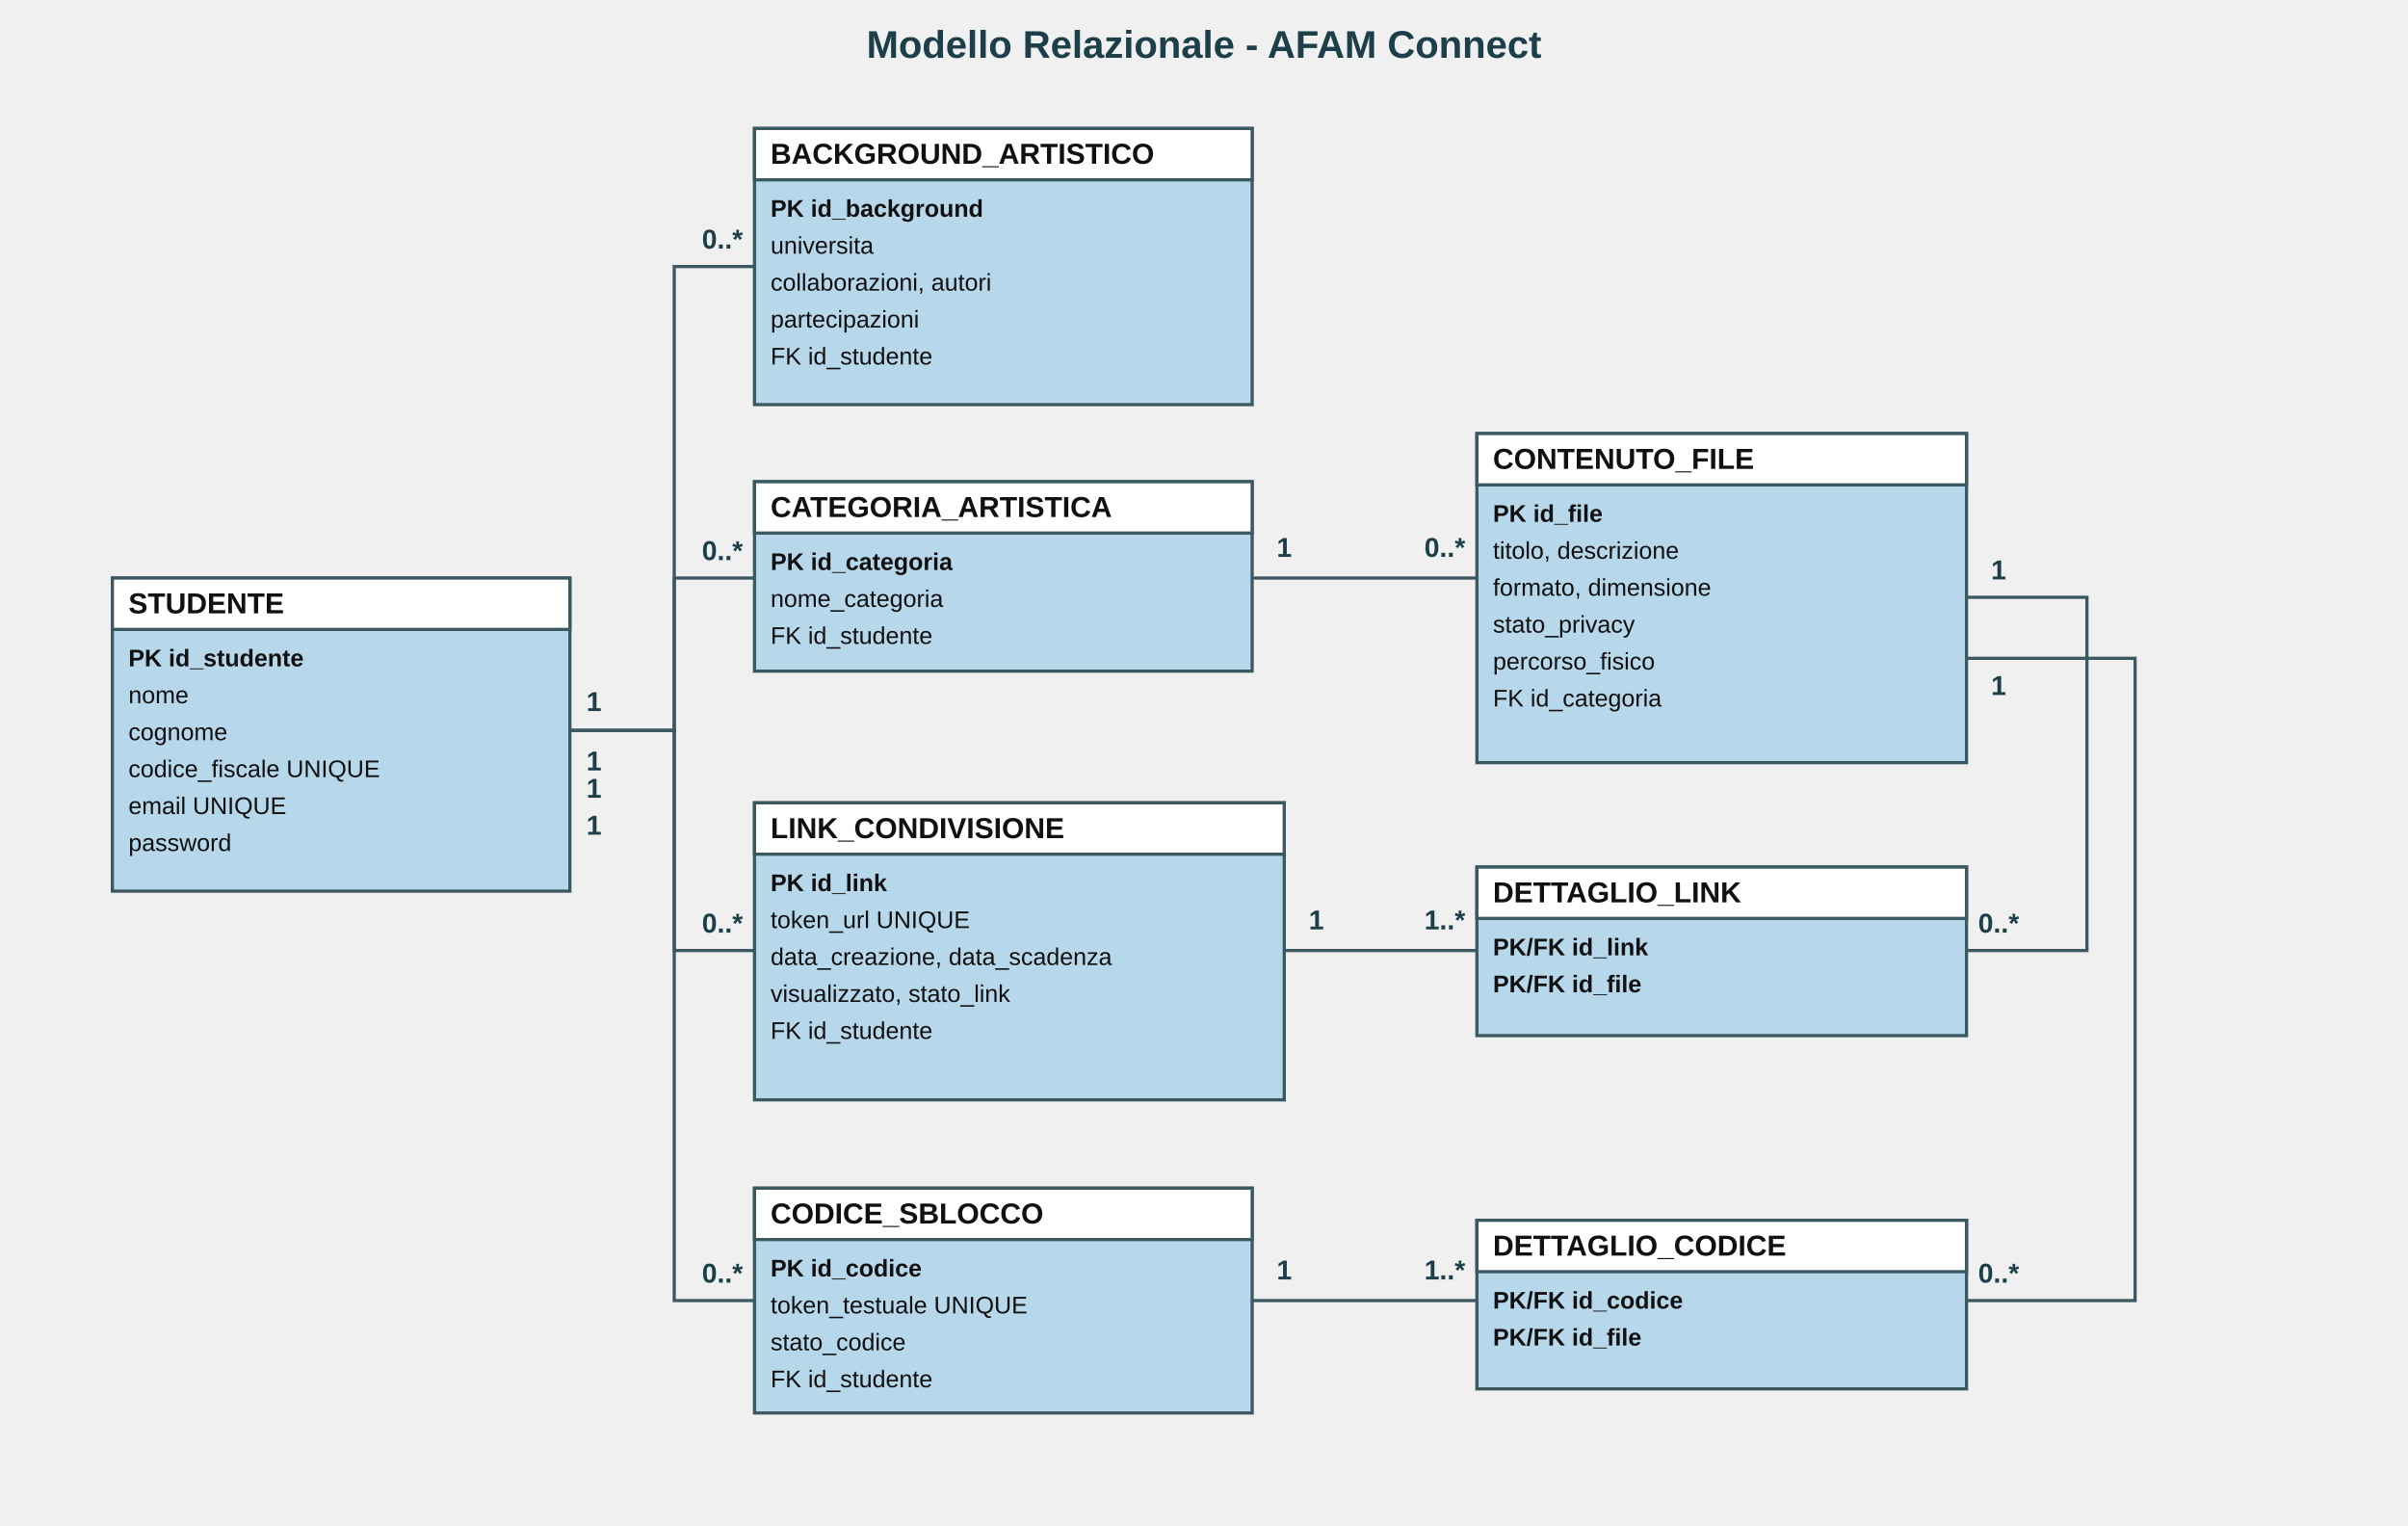
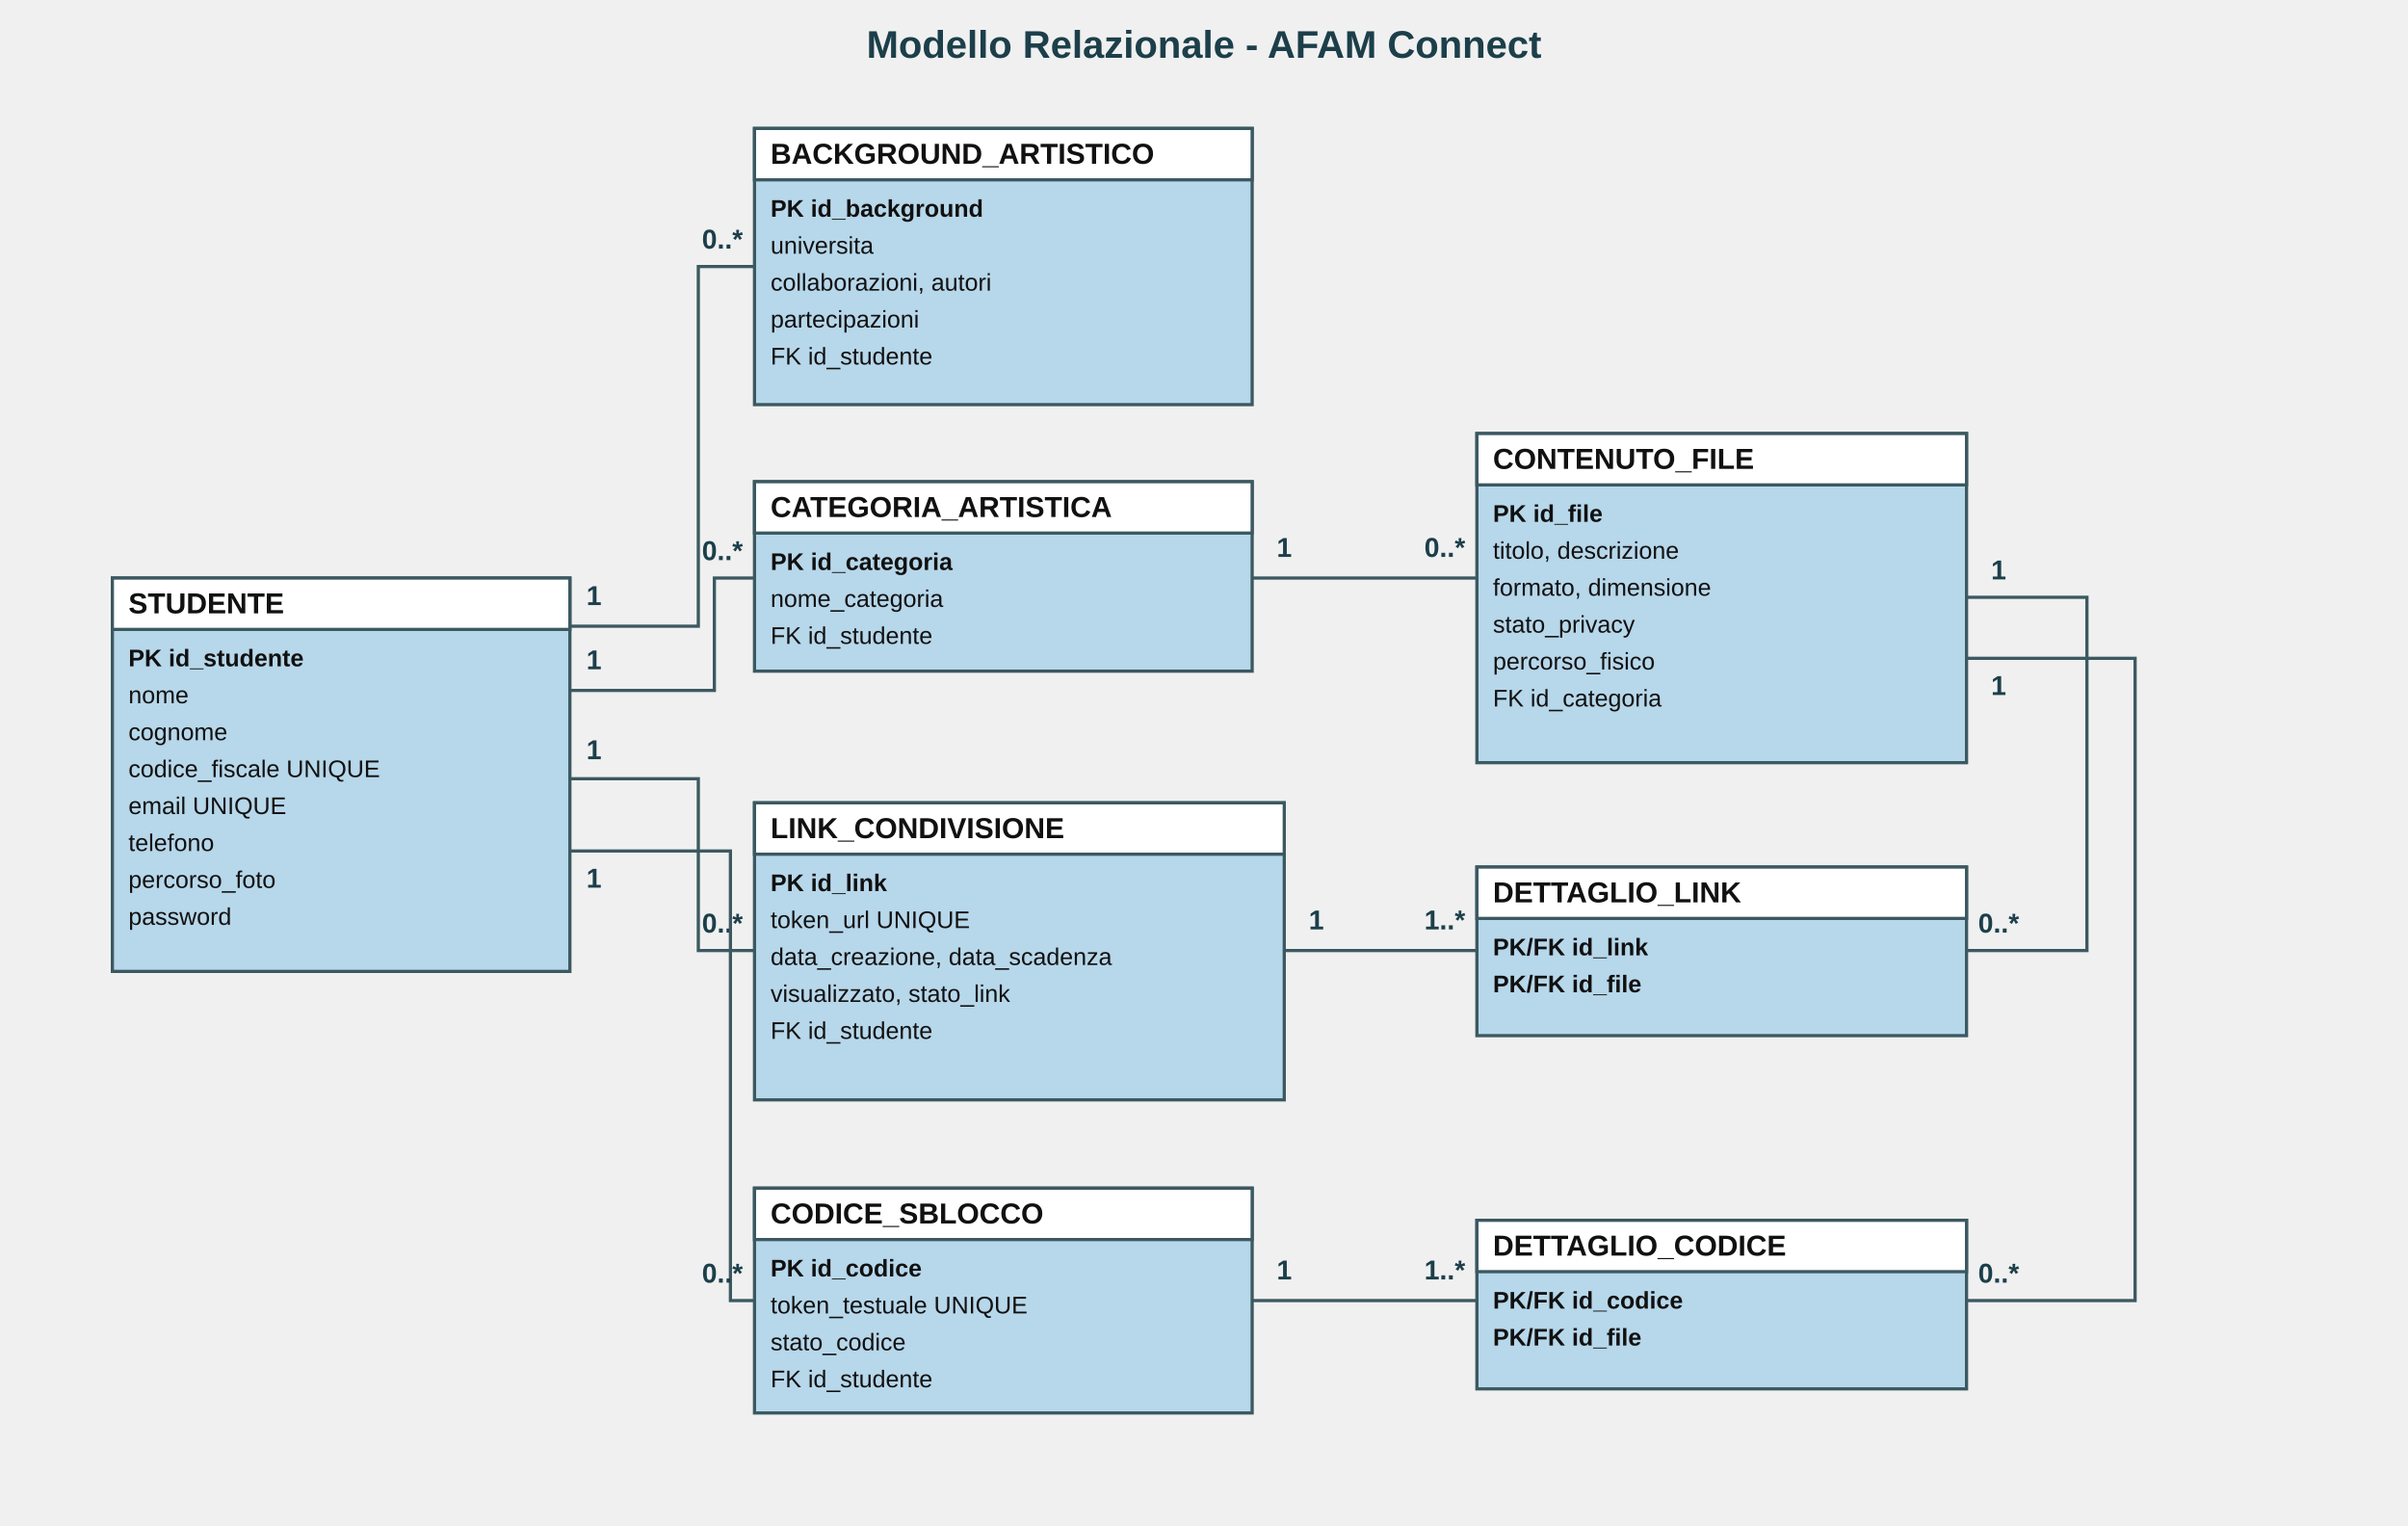
<svg xmlns="http://www.w3.org/2000/svg" width="1500" height="950" viewBox="0 0 1500 950">
  <defs>
    <style>
      .box { fill:#b7d7ea; stroke:#3c5961; stroke-width:2; }
      .head { fill:#ffffff; stroke:#3c5961; stroke-width:2; }
      .line { stroke:#3c5961; stroke-width:2; fill:none; }
      .title { font-family:Arial, sans-serif; font-size:24px; font-weight:bold; fill:#1c3f4a; text-anchor:middle; }
      .name { font-family:Arial, sans-serif; font-size:18px; font-weight:bold; fill:#111; }
      .attr { font-family:Arial, sans-serif; font-size:15px; fill:#111; }
      .pk { font-family:Arial, sans-serif; font-size:15px; font-weight:bold; fill:#111; }
      .card { font-family:Arial, sans-serif; font-size:17px; font-weight:bold; fill:#1c3f4a; text-anchor:middle; dominant-baseline:middle; }
    </style>
  </defs>
  <text x="750" y="36" class="title">Modello Relazionale - AFAM Connect</text>
  <g id="studente">
-     <rect x="70" y="360" width="285" height="195" class="box" />
+     <rect x="70" y="360" width="285" height="245" class="box" />
    <rect x="70" y="360" width="285" height="32" class="head" />
    <text x="80" y="382" class="name">STUDENTE</text>
    <text x="80" y="415" class="pk">PK id_studente</text>
    <text x="80" y="438" class="attr">nome</text>
    <text x="80" y="461" class="attr">cognome</text>
    <text x="80" y="484" class="attr">codice_fiscale UNIQUE</text>
    <text x="80" y="507" class="attr">email UNIQUE</text>
-     <text x="80" y="530" class="attr">password</text>
+     <text x="80" y="530" class="attr">telefono</text>
+     <text x="80" y="553" class="attr">percorso_foto</text>
+     <text x="80" y="576" class="attr">password</text>
  </g>
  <g id="background">
    <rect x="470" y="80" width="310" height="172" class="box" />
    <rect x="470" y="80" width="310" height="32" class="head" />
    <text x="480" y="102" class="name">BACKGROUND_ARTISTICO</text>
    <text x="480" y="135" class="pk">PK id_background</text>
    <text x="480" y="158" class="attr">universita</text>
    <text x="480" y="181" class="attr">collaborazioni, autori</text>
    <text x="480" y="204" class="attr">partecipazioni</text>
    <text x="480" y="227" class="attr">FK id_studente</text>
  </g>
  <g id="categoria">
    <rect x="470" y="300" width="310" height="118" class="box" />
    <rect x="470" y="300" width="310" height="32" class="head" />
    <text x="480" y="322" class="name">CATEGORIA_ARTISTICA</text>
    <text x="480" y="355" class="pk">PK id_categoria</text>
    <text x="480" y="378" class="attr">nome_categoria</text>
    <text x="480" y="401" class="attr">FK id_studente</text>
  </g>
  <g id="link">
    <rect x="470" y="500" width="330" height="185" class="box" />
    <rect x="470" y="500" width="330" height="32" class="head" />
    <text x="480" y="522" class="name">LINK_CONDIVISIONE</text>
    <text x="480" y="555" class="pk">PK id_link</text>
    <text x="480" y="578" class="attr">token_url UNIQUE</text>
    <text x="480" y="601" class="attr">data_creazione, data_scadenza</text>
    <text x="480" y="624" class="attr">visualizzato, stato_link</text>
    <text x="480" y="647" class="attr">FK id_studente</text>
  </g>
  <g id="codice">
    <rect x="470" y="740" width="310" height="140" class="box" />
    <rect x="470" y="740" width="310" height="32" class="head" />
    <text x="480" y="762" class="name">CODICE_SBLOCCO</text>
    <text x="480" y="795" class="pk">PK id_codice</text>
    <text x="480" y="818" class="attr">token_testuale UNIQUE</text>
    <text x="480" y="841" class="attr">stato_codice</text>
    <text x="480" y="864" class="attr">FK id_studente</text>
  </g>
  <g id="file">
    <rect x="920" y="270" width="305" height="205" class="box" />
    <rect x="920" y="270" width="305" height="32" class="head" />
    <text x="930" y="292" class="name">CONTENUTO_FILE</text>
    <text x="930" y="325" class="pk">PK id_file</text>
    <text x="930" y="348" class="attr">titolo, descrizione</text>
    <text x="930" y="371" class="attr">formato, dimensione</text>
    <text x="930" y="394" class="attr">stato_privacy</text>
    <text x="930" y="417" class="attr">percorso_fisico</text>
    <text x="930" y="440" class="attr">FK id_categoria</text>
  </g>
  <g id="dett_link">
    <rect x="920" y="540" width="305" height="105" class="box" />
    <rect x="920" y="540" width="305" height="32" class="head" />
    <text x="930" y="562" class="name">DETTAGLIO_LINK</text>
    <text x="930" y="595" class="pk">PK/FK id_link</text>
    <text x="930" y="618" class="pk">PK/FK id_file</text>
  </g>
  <g id="dett_codice">
    <rect x="920" y="760" width="305" height="105" class="box" />
    <rect x="920" y="760" width="305" height="32" class="head" />
    <text x="930" y="782" class="name">DETTAGLIO_CODICE</text>
    <text x="930" y="815" class="pk">PK/FK id_codice</text>
    <text x="930" y="838" class="pk">PK/FK id_file</text>
  </g>
-   <path d="M355,455 L420,455 L420,166 L470,166" class="line" />
-   <text x="370" y="438" class="card">1</text>
+   <path d="M355,390 L435,390 L435,166 L470,166" class="line" />
+   <text x="370" y="372" class="card">1</text>
  <text x="450" y="150" class="card">0..*</text>
-   <path d="M355,455 L420,455 L420,360 L470,360" class="line" />
-   <text x="370" y="475" class="card">1</text>
+   <path d="M355,430 L445,430 L445,360 L470,360" class="line" />
+   <text x="370" y="412" class="card">1</text>
  <text x="450" y="344" class="card">0..*</text>
-   <path d="M355,455 L420,455 L420,592 L470,592" class="line" />
-   <text x="370" y="492" class="card">1</text>
+   <path d="M355,485 L435,485 L435,592 L470,592" class="line" />
+   <text x="370" y="468" class="card">1</text>
  <text x="450" y="576" class="card">0..*</text>
-   <path d="M355,455 L420,455 L420,810 L470,810" class="line" />
-   <text x="370" y="515" class="card">1</text>
+   <path d="M355,530 L455,530 L455,810 L470,810" class="line" />
+   <text x="370" y="548" class="card">1</text>
  <text x="450" y="794" class="card">0..*</text>
  <path d="M780,360 L920,360" class="line" />
  <text x="800" y="342" class="card">1</text>
  <text x="900" y="342" class="card">0..*</text>
  <path d="M800,592 L920,592" class="line" />
  <text x="820" y="574" class="card">1</text>
  <text x="900" y="574" class="card">1..*</text>
  <path d="M1225,592 L1300,592 L1300,372 L1225,372" class="line" />
  <text x="1245" y="576" class="card">0..*</text>
  <text x="1245" y="356" class="card">1</text>
  <path d="M780,810 L920,810" class="line" />
  <text x="800" y="792" class="card">1</text>
  <text x="900" y="792" class="card">1..*</text>
  <path d="M1225,810 L1330,810 L1330,410 L1225,410" class="line" />
  <text x="1245" y="794" class="card">0..*</text>
  <text x="1245" y="428" class="card">1</text>
</svg>
